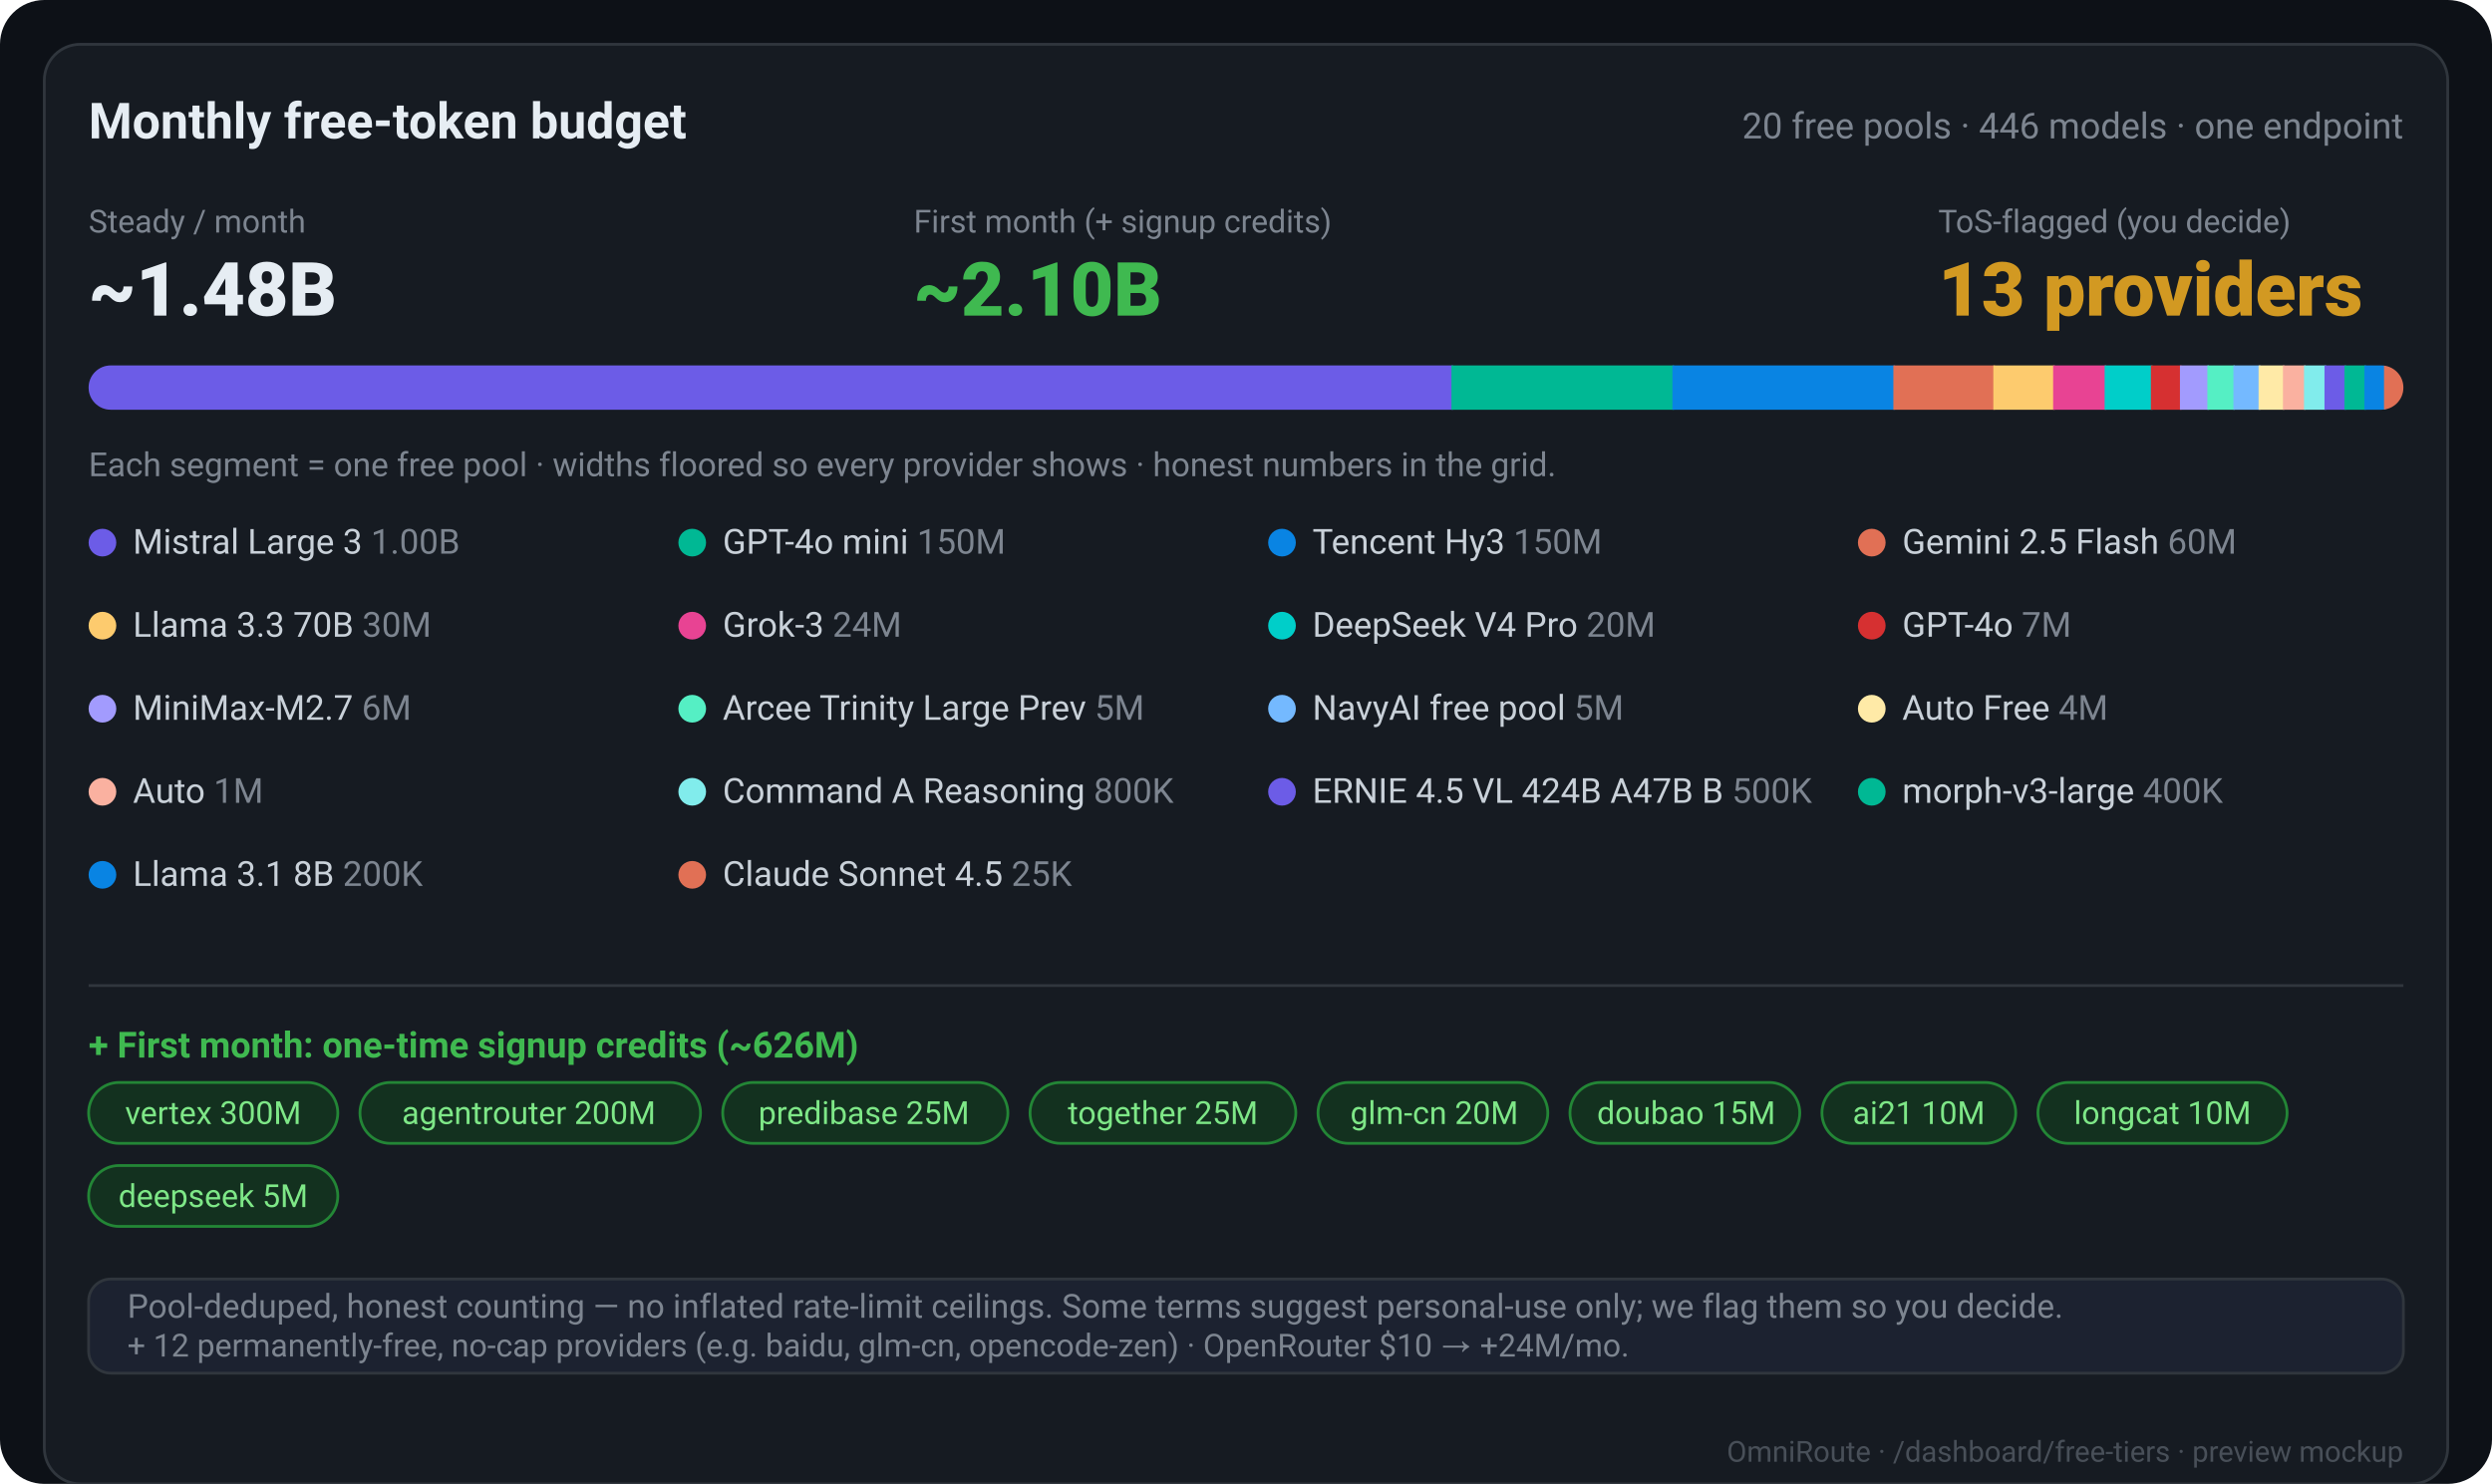
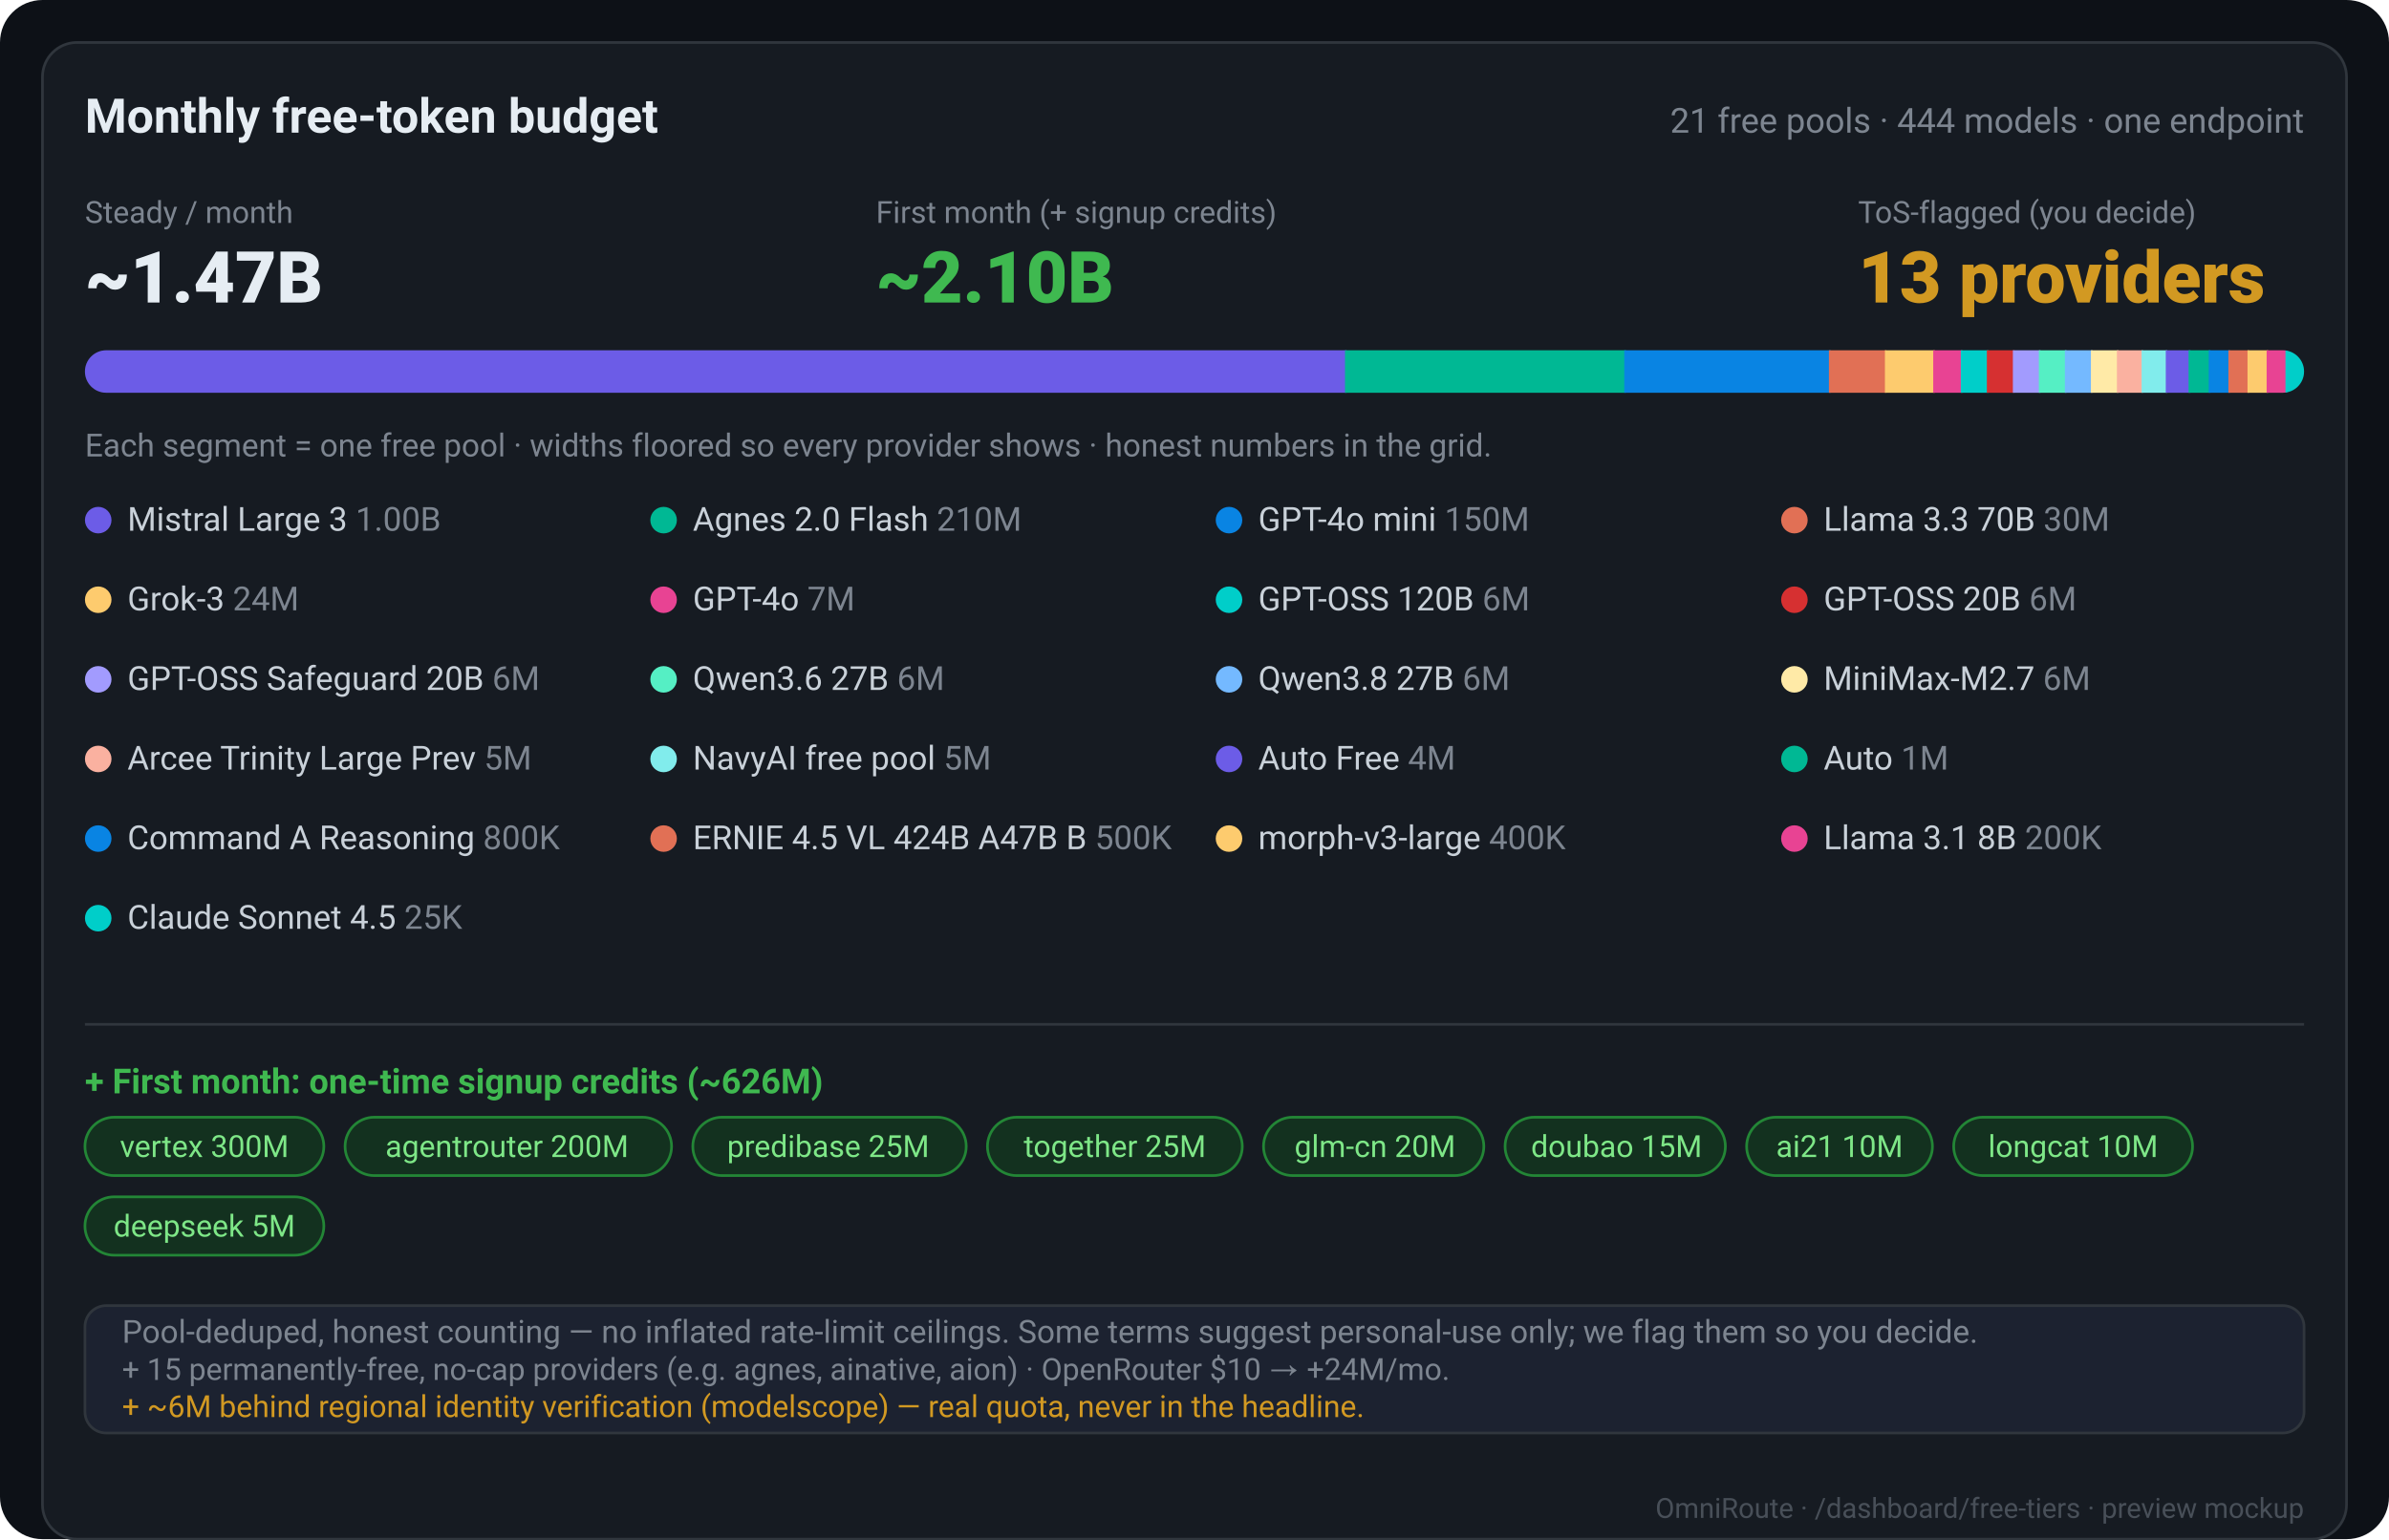
- <svg xmlns="http://www.w3.org/2000/svg" width="900" height="536" viewBox="0 0 900 536" font-family="-apple-system,Segoe UI,Roboto,Helvetica,Arial,sans-serif">
-   <rect width="900" height="536" rx="16" fill="#0d1117" />
-   <rect x="16" y="16" width="868" height="520" rx="13" fill="#161b22" stroke="#30363d" />
-   <text x="868" y="528" fill="#484f58" font-size="10.5" text-anchor="end">OmniRoute · /dashboard/free-tiers · preview mockup</text>
+ <svg xmlns="http://www.w3.org/2000/svg" width="900" height="580" viewBox="0 0 900 580" font-family="-apple-system,Segoe UI,Roboto,Helvetica,Arial,sans-serif">
+   <rect width="900" height="580" rx="16" fill="#0d1117" />
+   <rect x="16" y="16" width="868" height="564" rx="13" fill="#161b22" stroke="#30363d" />
+   <text x="868" y="572" fill="#484f58" font-size="10.5" text-anchor="end">OmniRoute · /dashboard/free-tiers · preview mockup</text>
  <text x="32" y="50" fill="#e6edf3" font-size="18" font-weight="700">Monthly free-token budget</text>
-   <text x="868" y="50" fill="#7d8590" font-size="13" text-anchor="end">20 free pools · 446 models · one endpoint</text>
+   <text x="868" y="50" fill="#7d8590" font-size="13" text-anchor="end">21 free pools · 444 models · one endpoint</text>
  <text x="32" y="84" fill="#7d8590" font-size="11.5">Steady / month</text>
-   <text x="32" y="114" fill="#e6edf3" font-size="27" font-weight="800">~1.48B</text>
+   <text x="32" y="114" fill="#e6edf3" font-size="27" font-weight="800">~1.47B</text>
  <text x="330" y="84" fill="#7d8590" font-size="11.5">First month (+ signup credits)</text>
  <text x="330" y="114" fill="#3fb950" font-size="27" font-weight="800">~2.10B</text>
  <text x="700" y="84" fill="#7d8590" font-size="11.5">ToS-flagged (you decide)</text>
  <text x="700" y="114" fill="#d29922" font-size="27" font-weight="800">13 providers</text>
  <clipPath id="bar">
    <rect x="32" y="132" width="836" height="16" rx="8" />
  </clipPath>
  <g clip-path="url(#bar)">
    <rect x="32" y="132" width="836" height="16" fill="#21262d" />
-     <rect x="32.0" y="132" width="492.8" height="16" fill="#6c5ce7" />
-     <rect x="524.2" y="132" width="80.4" height="16" fill="#00b894" />
-     <rect x="604.0" y="132" width="80.4" height="16" fill="#0984e3" />
-     <rect x="683.8" y="132" width="36.7" height="16" fill="#e17055" />
-     <rect x="719.9" y="132" width="22.2" height="16" fill="#fdcb6e" />
-     <rect x="741.5" y="132" width="19.2" height="16" fill="#e84393" />
-     <rect x="760.1" y="132" width="17.3" height="16" fill="#00cec9" />
-     <rect x="776.8" y="132" width="11.1" height="16" fill="#d63031" />
-     <rect x="787.3" y="132" width="10.5" height="16" fill="#a29bfe" />
-     <rect x="797.2" y="132" width="9.9" height="16" fill="#55efc4" />
-     <rect x="806.6" y="132" width="9.8" height="16" fill="#74b9ff" />
-     <rect x="815.7" y="132" width="9.3" height="16" fill="#ffeaa7" />
-     <rect x="824.5" y="132" width="8.2" height="16" fill="#fab1a0" />
-     <rect x="832.1" y="132" width="8.0" height="16" fill="#81ecec" />
-     <rect x="839.5" y="132" width="7.8" height="16" fill="#6c5ce7" />
-     <rect x="846.7" y="132" width="7.8" height="16" fill="#00b894" />
-     <rect x="853.9" y="132" width="7.7" height="16" fill="#0984e3" />
-     <rect x="861.0" y="132" width="7.6" height="16" fill="#e17055" />
+     <rect x="32.0" y="132" width="475.3" height="16" fill="#6c5ce7" />
+     <rect x="506.7" y="132" width="105.8" height="16" fill="#00b894" />
+     <rect x="611.9" y="132" width="77.8" height="16" fill="#0984e3" />
+     <rect x="689.0" y="132" width="21.6" height="16" fill="#e17055" />
+     <rect x="710.1" y="132" width="18.8" height="16" fill="#fdcb6e" />
+     <rect x="728.3" y="132" width="11.0" height="16" fill="#e84393" />
+     <rect x="738.7" y="132" width="10.4" height="16" fill="#00cec9" />
+     <rect x="748.5" y="132" width="10.4" height="16" fill="#d63031" />
+     <rect x="758.3" y="132" width="10.4" height="16" fill="#a29bfe" />
+     <rect x="768.1" y="132" width="10.4" height="16" fill="#55efc4" />
+     <rect x="777.9" y="132" width="10.4" height="16" fill="#74b9ff" />
+     <rect x="787.7" y="132" width="10.4" height="16" fill="#ffeaa7" />
+     <rect x="797.5" y="132" width="9.8" height="16" fill="#fab1a0" />
+     <rect x="806.8" y="132" width="9.7" height="16" fill="#81ecec" />
+     <rect x="815.9" y="132" width="9.3" height="16" fill="#6c5ce7" />
+     <rect x="824.5" y="132" width="8.2" height="16" fill="#00b894" />
+     <rect x="832.1" y="132" width="8.0" height="16" fill="#0984e3" />
+     <rect x="839.5" y="132" width="7.8" height="16" fill="#e17055" />
+     <rect x="846.7" y="132" width="7.8" height="16" fill="#fdcb6e" />
+     <rect x="853.9" y="132" width="7.7" height="16" fill="#e84393" />
+     <rect x="861.0" y="132" width="7.6" height="16" fill="#00cec9" />
  </g>
  <text x="32" y="172" fill="#7d8590" font-size="12">Each segment = one free pool · widths floored so every provider shows · honest numbers in the grid.</text>
  <circle cx="37" cy="196" r="5" fill="#6c5ce7" />
  <text x="48" y="200" fill="#c9d1d9" font-size="12.5">Mistral Large 3 <tspan fill="#7d8590">1.00B</tspan>
  </text>
  <circle cx="250" cy="196" r="5" fill="#00b894" />
-   <text x="261" y="200" fill="#c9d1d9" font-size="12.5">GPT-4o mini <tspan fill="#7d8590">150M</tspan>
+   <text x="261" y="200" fill="#c9d1d9" font-size="12.5">Agnes 2.0 Flash <tspan fill="#7d8590">210M</tspan>
  </text>
  <circle cx="463" cy="196" r="5" fill="#0984e3" />
-   <text x="474" y="200" fill="#c9d1d9" font-size="12.5">Tencent Hy3 <tspan fill="#7d8590">150M</tspan>
+   <text x="474" y="200" fill="#c9d1d9" font-size="12.5">GPT-4o mini <tspan fill="#7d8590">150M</tspan>
  </text>
  <circle cx="676" cy="196" r="5" fill="#e17055" />
-   <text x="687" y="200" fill="#c9d1d9" font-size="12.5">Gemini 2.5 Flash <tspan fill="#7d8590">60M</tspan>
+   <text x="687" y="200" fill="#c9d1d9" font-size="12.5">Llama 3.3 70B <tspan fill="#7d8590">30M</tspan>
  </text>
  <circle cx="37" cy="226" r="5" fill="#fdcb6e" />
-   <text x="48" y="230" fill="#c9d1d9" font-size="12.5">Llama 3.3 70B <tspan fill="#7d8590">30M</tspan>
+   <text x="48" y="230" fill="#c9d1d9" font-size="12.5">Grok-3 <tspan fill="#7d8590">24M</tspan>
  </text>
  <circle cx="250" cy="226" r="5" fill="#e84393" />
-   <text x="261" y="230" fill="#c9d1d9" font-size="12.5">Grok-3 <tspan fill="#7d8590">24M</tspan>
+   <text x="261" y="230" fill="#c9d1d9" font-size="12.5">GPT-4o <tspan fill="#7d8590">7M</tspan>
  </text>
  <circle cx="463" cy="226" r="5" fill="#00cec9" />
-   <text x="474" y="230" fill="#c9d1d9" font-size="12.5">DeepSeek V4 Pro <tspan fill="#7d8590">20M</tspan>
+   <text x="474" y="230" fill="#c9d1d9" font-size="12.5">GPT-OSS 120B <tspan fill="#7d8590">6M</tspan>
  </text>
  <circle cx="676" cy="226" r="5" fill="#d63031" />
-   <text x="687" y="230" fill="#c9d1d9" font-size="12.5">GPT-4o <tspan fill="#7d8590">7M</tspan>
+   <text x="687" y="230" fill="#c9d1d9" font-size="12.5">GPT-OSS 20B <tspan fill="#7d8590">6M</tspan>
  </text>
  <circle cx="37" cy="256" r="5" fill="#a29bfe" />
-   <text x="48" y="260" fill="#c9d1d9" font-size="12.5">MiniMax-M2.7 <tspan fill="#7d8590">6M</tspan>
+   <text x="48" y="260" fill="#c9d1d9" font-size="12.5">GPT-OSS Safeguard 20B <tspan fill="#7d8590">6M</tspan>
  </text>
  <circle cx="250" cy="256" r="5" fill="#55efc4" />
-   <text x="261" y="260" fill="#c9d1d9" font-size="12.5">Arcee Trinity Large Prev <tspan fill="#7d8590">5M</tspan>
+   <text x="261" y="260" fill="#c9d1d9" font-size="12.5">Qwen3.6 27B <tspan fill="#7d8590">6M</tspan>
  </text>
  <circle cx="463" cy="256" r="5" fill="#74b9ff" />
-   <text x="474" y="260" fill="#c9d1d9" font-size="12.5">NavyAI free pool <tspan fill="#7d8590">5M</tspan>
+   <text x="474" y="260" fill="#c9d1d9" font-size="12.5">Qwen3.8 27B <tspan fill="#7d8590">6M</tspan>
  </text>
  <circle cx="676" cy="256" r="5" fill="#ffeaa7" />
-   <text x="687" y="260" fill="#c9d1d9" font-size="12.5">Auto Free <tspan fill="#7d8590">4M</tspan>
+   <text x="687" y="260" fill="#c9d1d9" font-size="12.5">MiniMax-M2.7 <tspan fill="#7d8590">6M</tspan>
  </text>
  <circle cx="37" cy="286" r="5" fill="#fab1a0" />
-   <text x="48" y="290" fill="#c9d1d9" font-size="12.5">Auto <tspan fill="#7d8590">1M</tspan>
+   <text x="48" y="290" fill="#c9d1d9" font-size="12.5">Arcee Trinity Large Prev <tspan fill="#7d8590">5M</tspan>
  </text>
  <circle cx="250" cy="286" r="5" fill="#81ecec" />
-   <text x="261" y="290" fill="#c9d1d9" font-size="12.5">Command A Reasoning <tspan fill="#7d8590">800K</tspan>
+   <text x="261" y="290" fill="#c9d1d9" font-size="12.5">NavyAI free pool <tspan fill="#7d8590">5M</tspan>
  </text>
  <circle cx="463" cy="286" r="5" fill="#6c5ce7" />
-   <text x="474" y="290" fill="#c9d1d9" font-size="12.5">ERNIE 4.5 VL 424B A47B B <tspan fill="#7d8590">500K</tspan>
+   <text x="474" y="290" fill="#c9d1d9" font-size="12.5">Auto Free <tspan fill="#7d8590">4M</tspan>
  </text>
  <circle cx="676" cy="286" r="5" fill="#00b894" />
-   <text x="687" y="290" fill="#c9d1d9" font-size="12.5">morph-v3-large <tspan fill="#7d8590">400K</tspan>
+   <text x="687" y="290" fill="#c9d1d9" font-size="12.5">Auto <tspan fill="#7d8590">1M</tspan>
  </text>
  <circle cx="37" cy="316" r="5" fill="#0984e3" />
-   <text x="48" y="320" fill="#c9d1d9" font-size="12.5">Llama 3.1 8B <tspan fill="#7d8590">200K</tspan>
+   <text x="48" y="320" fill="#c9d1d9" font-size="12.5">Command A Reasoning <tspan fill="#7d8590">800K</tspan>
  </text>
  <circle cx="250" cy="316" r="5" fill="#e17055" />
-   <text x="261" y="320" fill="#c9d1d9" font-size="12.5">Claude Sonnet 4.5 <tspan fill="#7d8590">25K</tspan>
+   <text x="261" y="320" fill="#c9d1d9" font-size="12.5">ERNIE 4.5 VL 424B A47B B <tspan fill="#7d8590">500K</tspan>
  </text>
-   <line x1="32" y1="356" x2="868" y2="356" stroke="#30363d" />
-   <text x="32" y="382" fill="#3fb950" font-size="13" font-weight="700">+ First month: one-time signup credits (~626M)</text>
-   <rect x="32" y="391" width="90" height="22" rx="11" fill="#13311f" stroke="#238636" />
-   <text x="77" y="406" fill="#7ee787" font-size="11.5" text-anchor="middle">vertex 300M</text>
-   <rect x="130" y="391" width="123" height="22" rx="11" fill="#13311f" stroke="#238636" />
-   <text x="191" y="406" fill="#7ee787" font-size="11.5" text-anchor="middle">agentrouter 200M</text>
-   <rect x="261" y="391" width="103" height="22" rx="11" fill="#13311f" stroke="#238636" />
-   <text x="312" y="406" fill="#7ee787" font-size="11.5" text-anchor="middle">predibase 25M</text>
-   <rect x="372" y="391" width="96" height="22" rx="11" fill="#13311f" stroke="#238636" />
-   <text x="420" y="406" fill="#7ee787" font-size="11.5" text-anchor="middle">together 25M</text>
-   <rect x="476" y="391" width="83" height="22" rx="11" fill="#13311f" stroke="#238636" />
-   <text x="518" y="406" fill="#7ee787" font-size="11.5" text-anchor="middle">glm-cn 20M</text>
-   <rect x="567" y="391" width="83" height="22" rx="11" fill="#13311f" stroke="#238636" />
-   <text x="609" y="406" fill="#7ee787" font-size="11.5" text-anchor="middle">doubao 15M</text>
-   <rect x="658" y="391" width="70" height="22" rx="11" fill="#13311f" stroke="#238636" />
-   <text x="693" y="406" fill="#7ee787" font-size="11.5" text-anchor="middle">ai21 10M</text>
-   <rect x="736" y="391" width="90" height="22" rx="11" fill="#13311f" stroke="#238636" />
-   <text x="781" y="406" fill="#7ee787" font-size="11.5" text-anchor="middle">longcat 10M</text>
+   <circle cx="463" cy="316" r="5" fill="#fdcb6e" />
+   <text x="474" y="320" fill="#c9d1d9" font-size="12.5">morph-v3-large <tspan fill="#7d8590">400K</tspan>
+   </text>
+   <circle cx="676" cy="316" r="5" fill="#e84393" />
+   <text x="687" y="320" fill="#c9d1d9" font-size="12.5">Llama 3.1 8B <tspan fill="#7d8590">200K</tspan>
+   </text>
+   <circle cx="37" cy="346" r="5" fill="#00cec9" />
+   <text x="48" y="350" fill="#c9d1d9" font-size="12.5">Claude Sonnet 4.5 <tspan fill="#7d8590">25K</tspan>
+   </text>
+   <line x1="32" y1="386" x2="868" y2="386" stroke="#30363d" />
+   <text x="32" y="412" fill="#3fb950" font-size="13" font-weight="700">+ First month: one-time signup credits (~626M)</text>
  <rect x="32" y="421" width="90" height="22" rx="11" fill="#13311f" stroke="#238636" />
-   <text x="77" y="436" fill="#7ee787" font-size="11.5" text-anchor="middle">deepseek 5M</text>
-   <rect x="32" y="462" width="836" height="34" rx="8" fill="#1c2230" stroke="#30363d" />
-   <text x="46" y="476" fill="#7d8590" font-size="12">Pool-deduped, honest counting — no inflated rate-limit ceilings. Some terms suggest personal-use only; we flag them so you decide.</text>
-   <text x="46" y="490" fill="#7d8590" font-size="11.5">+ 12 permanently-free, no-cap providers (e.g. baidu, glm-cn, opencode-zen) · OpenRouter $10 → +24M/mo.</text>
+   <text x="77" y="436" fill="#7ee787" font-size="11.5" text-anchor="middle">vertex 300M</text>
+   <rect x="130" y="421" width="123" height="22" rx="11" fill="#13311f" stroke="#238636" />
+   <text x="191" y="436" fill="#7ee787" font-size="11.5" text-anchor="middle">agentrouter 200M</text>
+   <rect x="261" y="421" width="103" height="22" rx="11" fill="#13311f" stroke="#238636" />
+   <text x="312" y="436" fill="#7ee787" font-size="11.5" text-anchor="middle">predibase 25M</text>
+   <rect x="372" y="421" width="96" height="22" rx="11" fill="#13311f" stroke="#238636" />
+   <text x="420" y="436" fill="#7ee787" font-size="11.5" text-anchor="middle">together 25M</text>
+   <rect x="476" y="421" width="83" height="22" rx="11" fill="#13311f" stroke="#238636" />
+   <text x="518" y="436" fill="#7ee787" font-size="11.5" text-anchor="middle">glm-cn 20M</text>
+   <rect x="567" y="421" width="83" height="22" rx="11" fill="#13311f" stroke="#238636" />
+   <text x="609" y="436" fill="#7ee787" font-size="11.5" text-anchor="middle">doubao 15M</text>
+   <rect x="658" y="421" width="70" height="22" rx="11" fill="#13311f" stroke="#238636" />
+   <text x="693" y="436" fill="#7ee787" font-size="11.5" text-anchor="middle">ai21 10M</text>
+   <rect x="736" y="421" width="90" height="22" rx="11" fill="#13311f" stroke="#238636" />
+   <text x="781" y="436" fill="#7ee787" font-size="11.5" text-anchor="middle">longcat 10M</text>
+   <rect x="32" y="451" width="90" height="22" rx="11" fill="#13311f" stroke="#238636" />
+   <text x="77" y="466" fill="#7ee787" font-size="11.5" text-anchor="middle">deepseek 5M</text>
+   <rect x="32" y="492" width="836" height="48" rx="8" fill="#1c2230" stroke="#30363d" />
+   <text x="46" y="506" fill="#7d8590" font-size="12">Pool-deduped, honest counting — no inflated rate-limit ceilings. Some terms suggest personal-use only; we flag them so you decide.</text>
+   <text x="46" y="520" fill="#7d8590" font-size="11.5">+ 15 permanently-free, no-cap providers (e.g. agnes, ainative, aion) · OpenRouter $10 → +24M/mo.</text>
+   <text x="46" y="534" fill="#d29922" font-size="11.5">+ ~6M behind regional identity verification (modelscope) — real quota, never in the headline.</text>
</svg>
